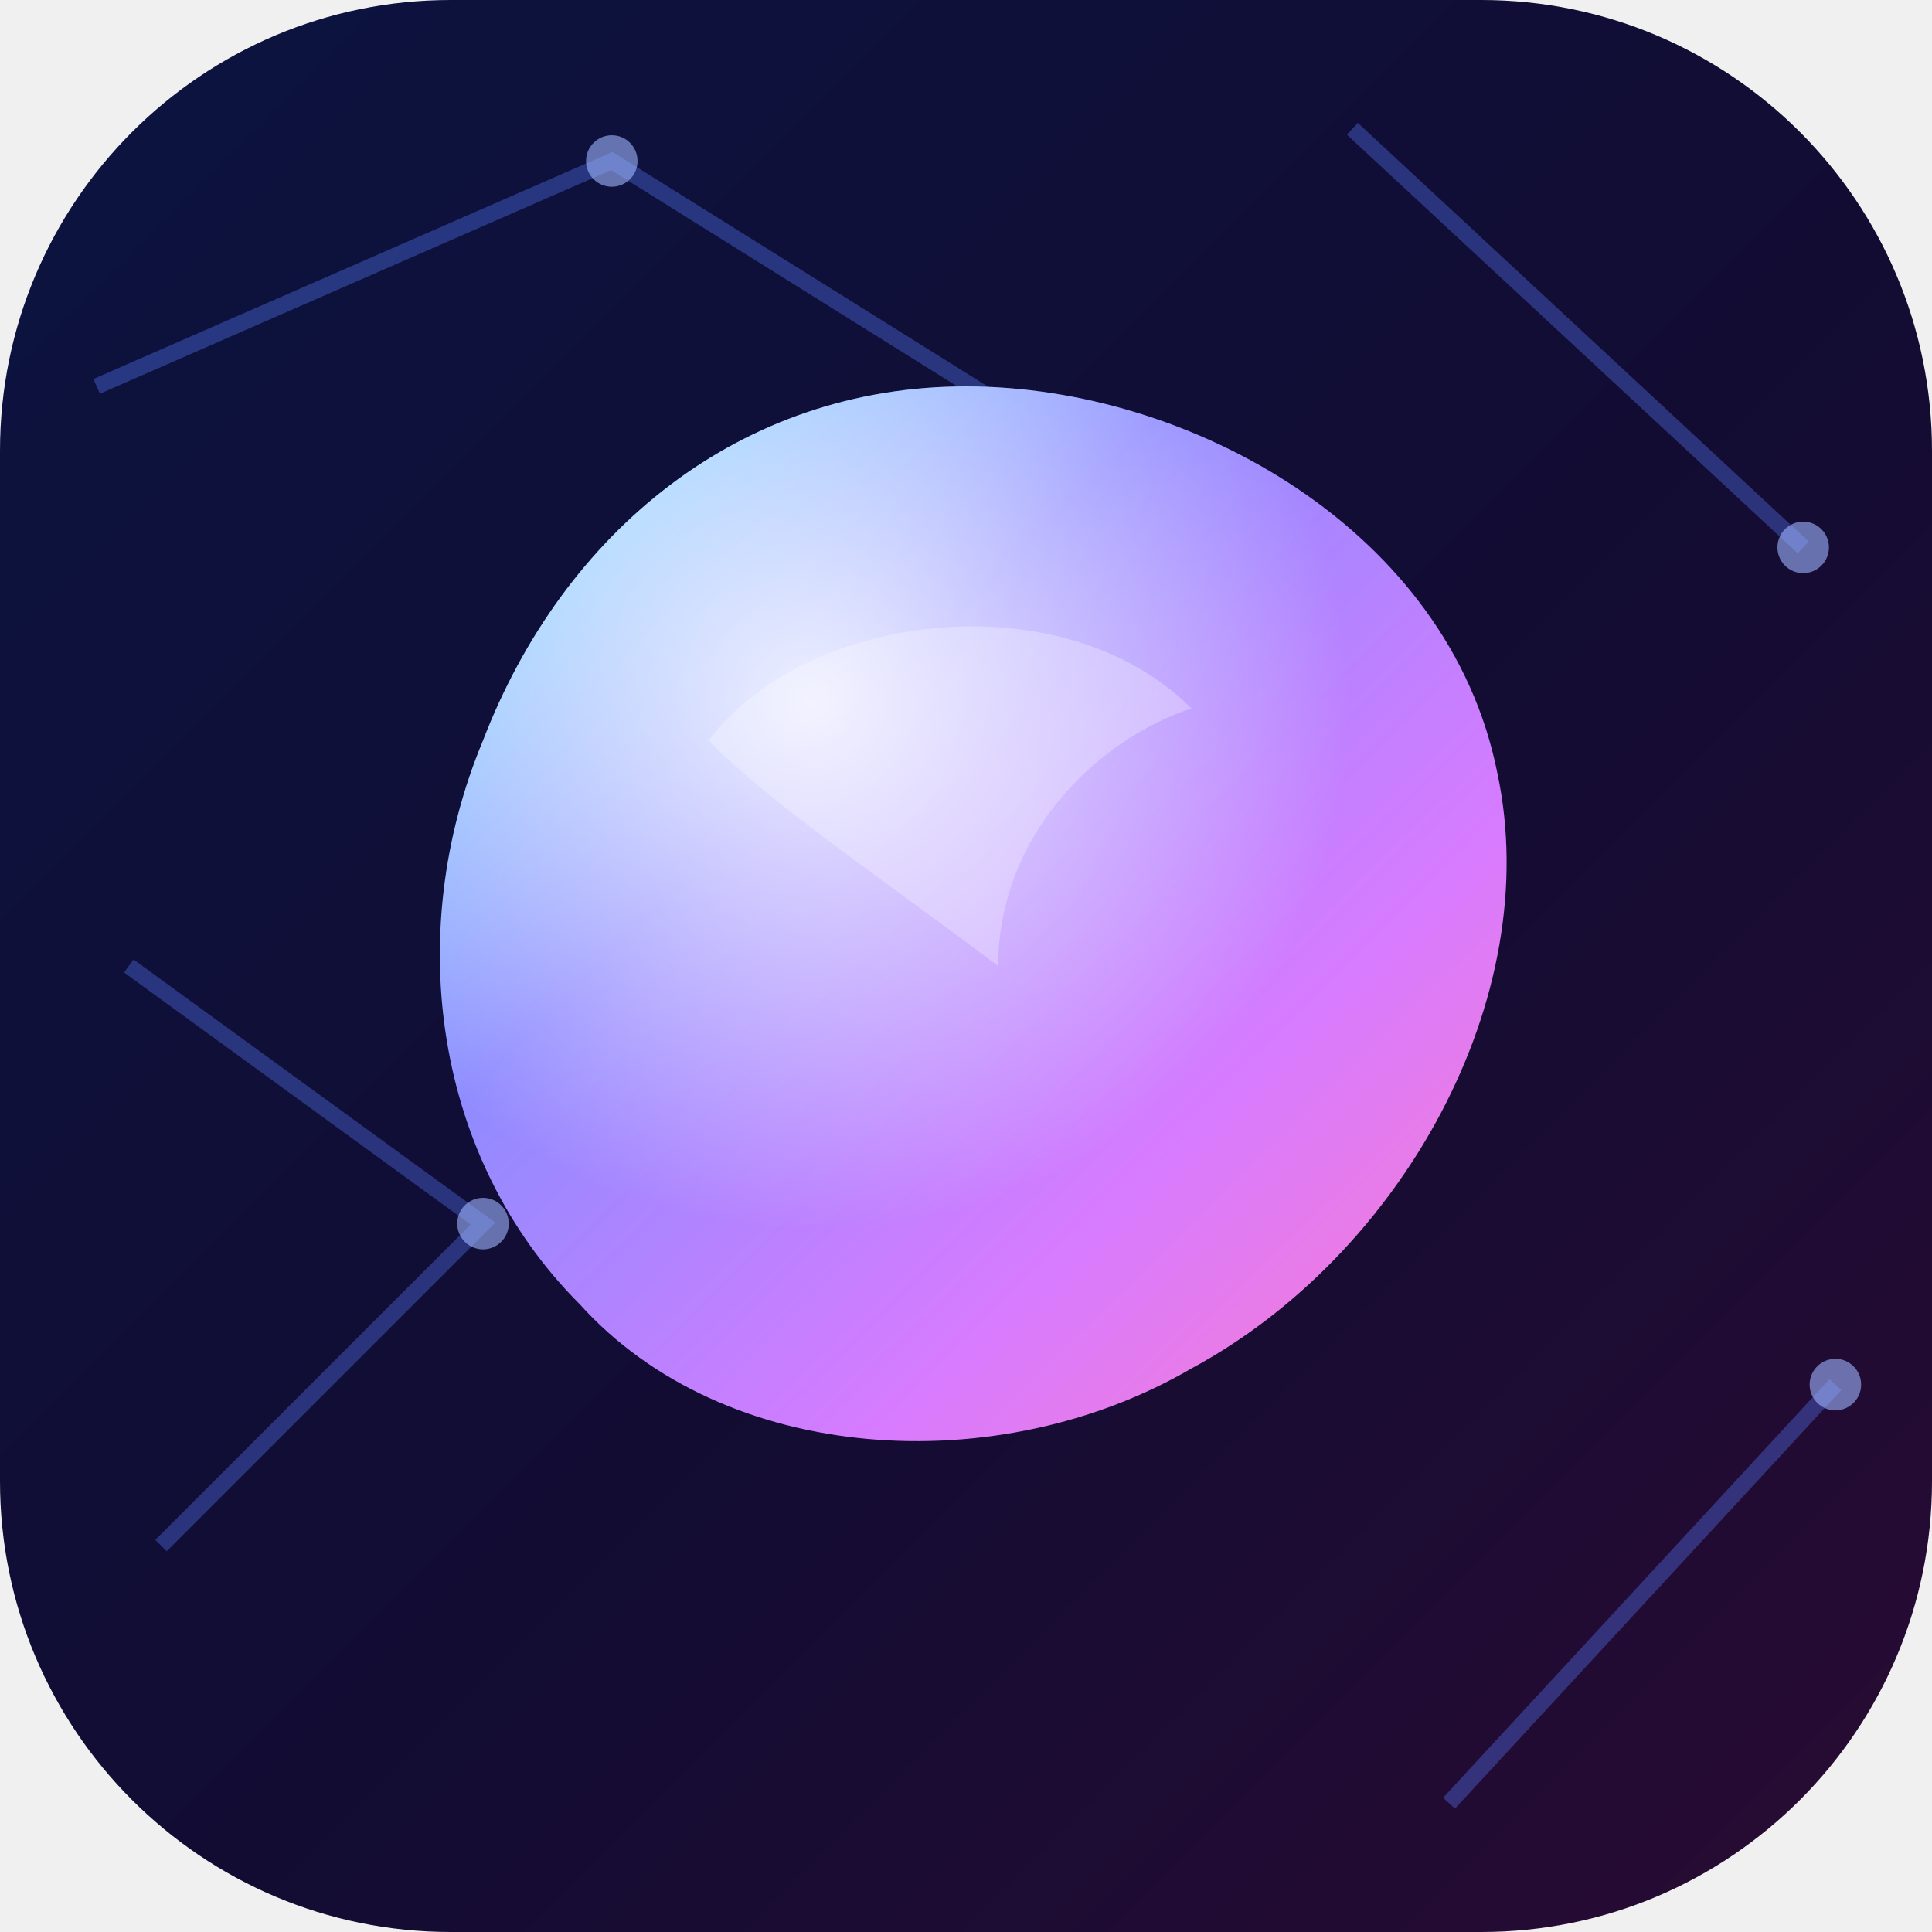
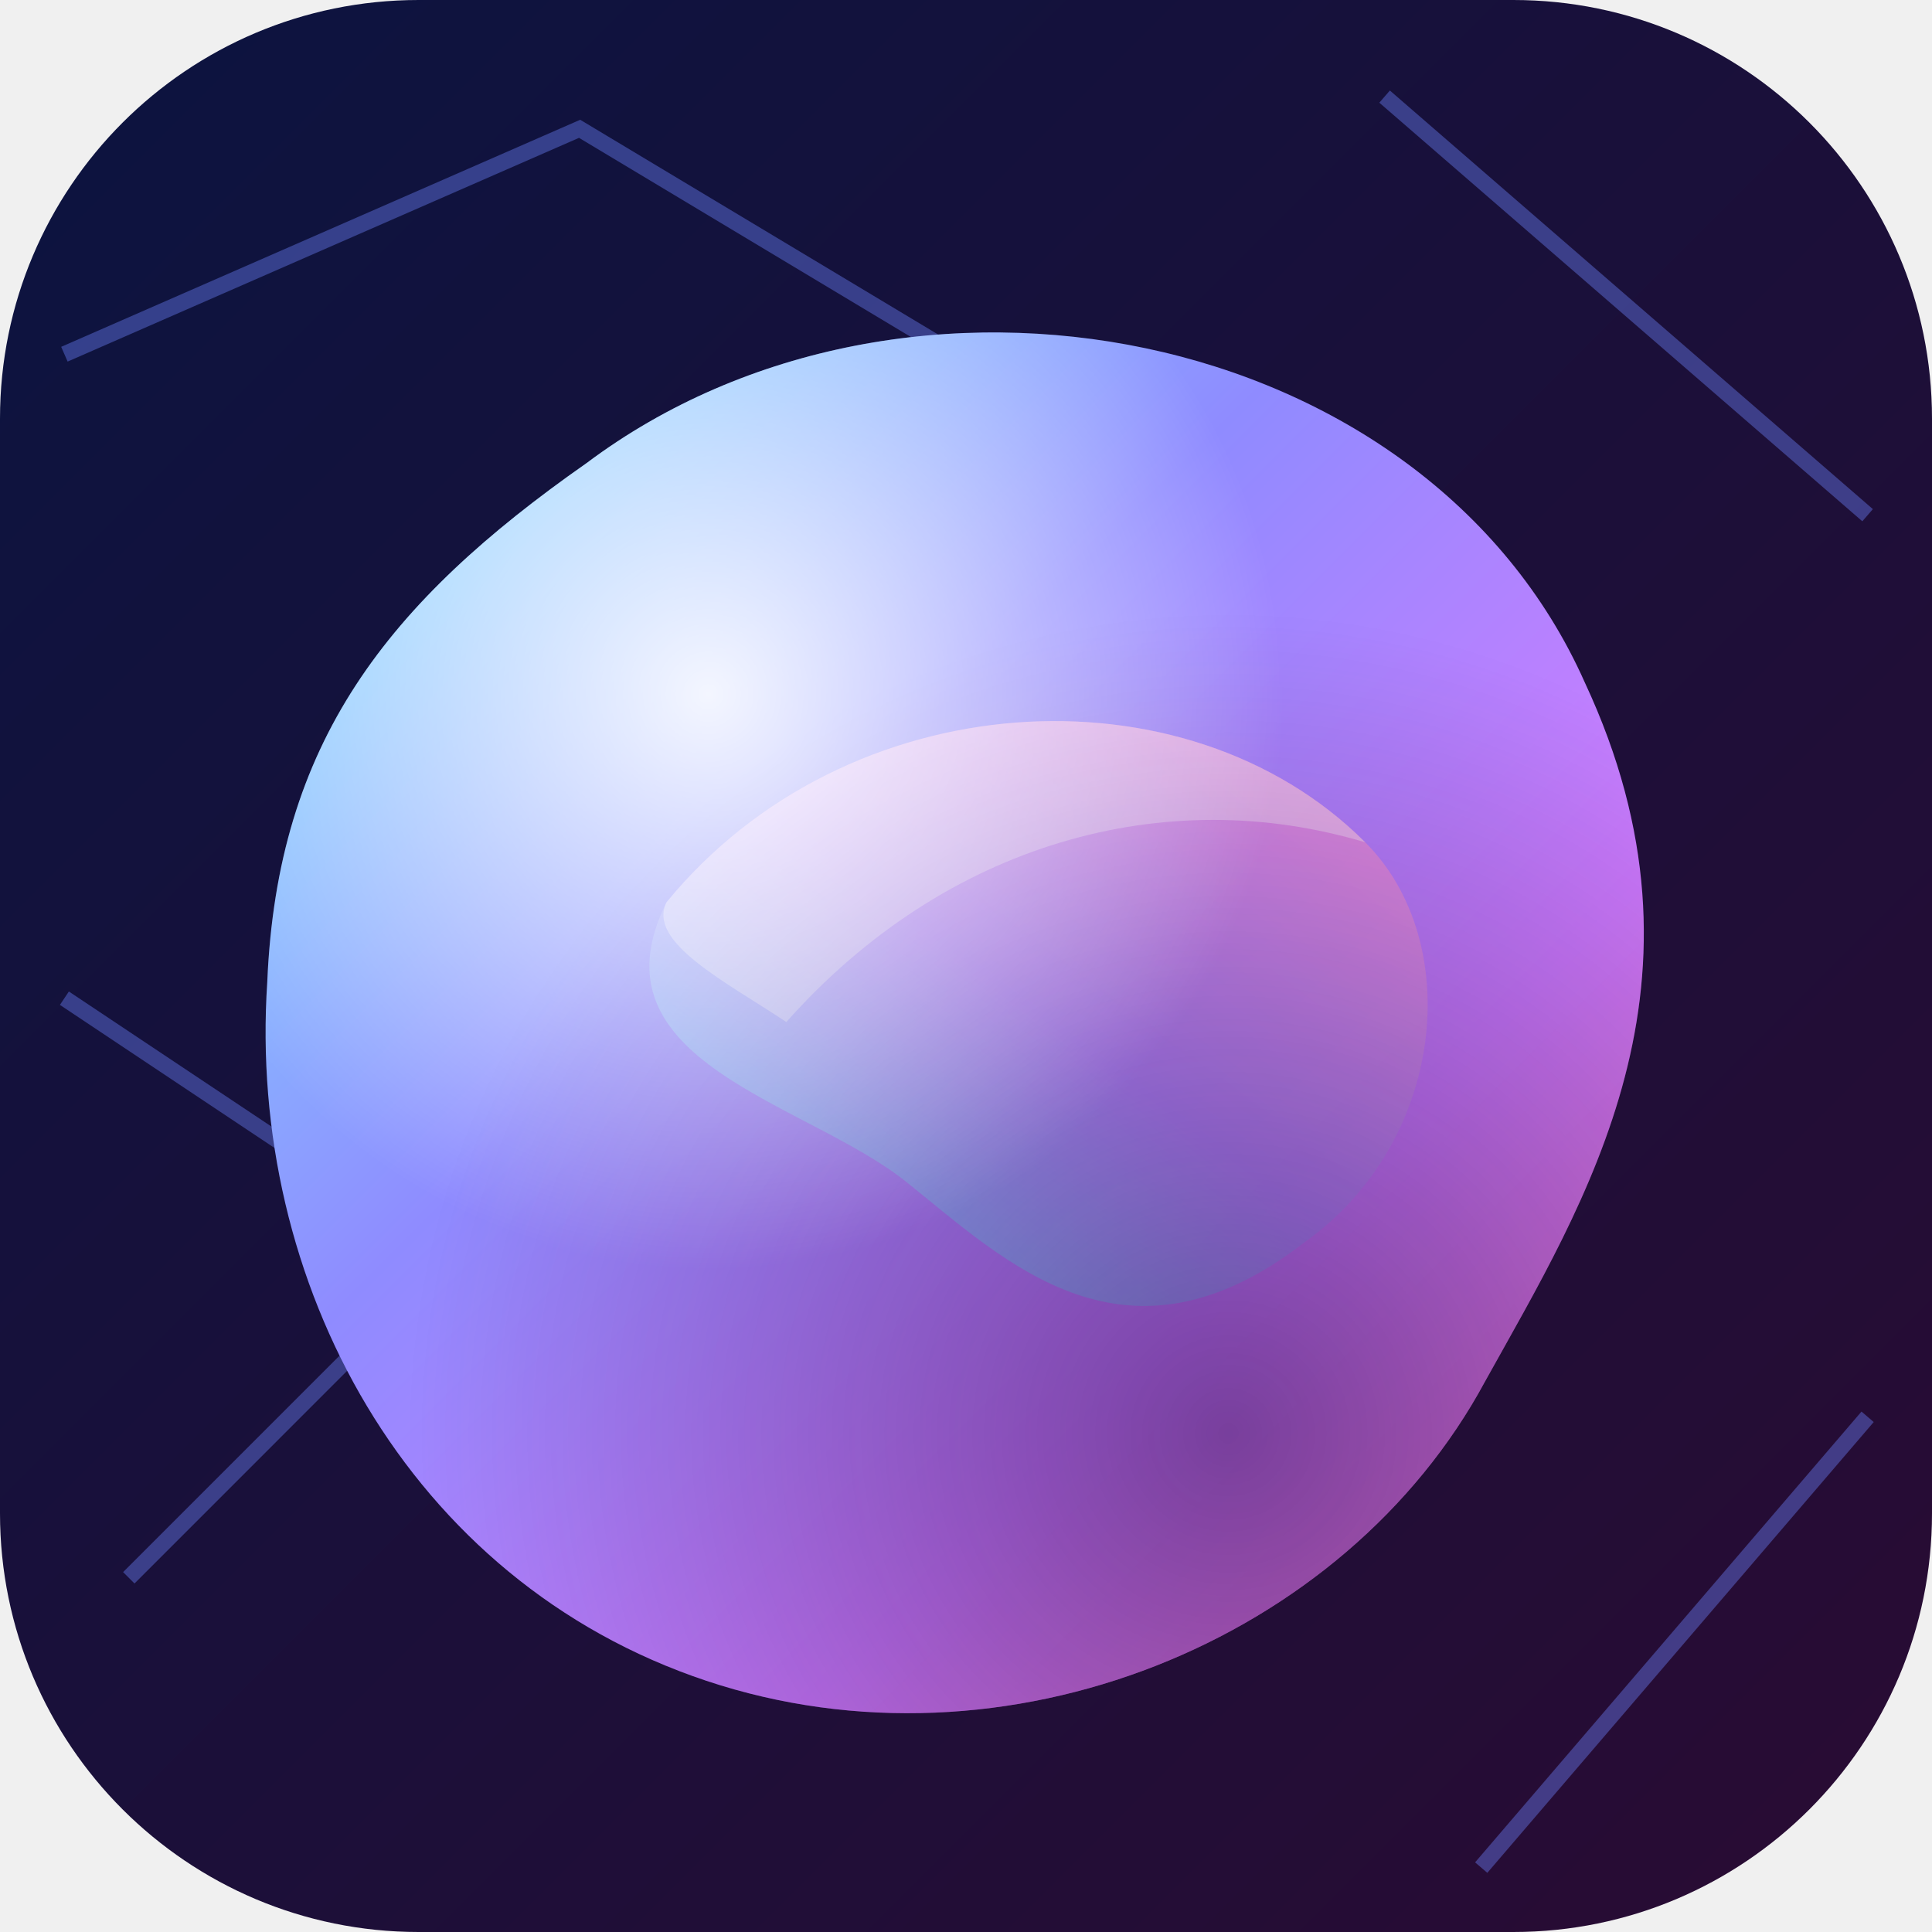
<svg xmlns="http://www.w3.org/2000/svg" viewBox="0 0 120 120" role="img" aria-label="TechSeva">
  <defs>
-     <linearGradient id="bg" x1="0" y1="0" x2="1" y2="1">
-       <stop offset="0" stop-color="#0b1440" />
-       <stop offset=".55" stop-color="#120c33" />
-       <stop offset="1" stop-color="#2a0b33" />
+     <linearGradient id="g1" x1="0" y1="0" x2="1" y2="1">
+       <stop offset="0" stop-color="#7ef0ff" />
+       <stop offset=".38" stop-color="#8f8bff" />
+       <stop offset=".7" stop-color="#d07bff" />
+       <stop offset="1" stop-color="#ff74c0" />
    </linearGradient>
-     <linearGradient id="blob" x1="0" y1="0" x2="1" y2="1">
-       <stop offset="0" stop-color="#7ef0ff" />
-       <stop offset=".35" stop-color="#8f8bff" />
-       <stop offset=".7" stop-color="#d77bff" />
-       <stop offset="1" stop-color="#ff7ac8" />
+     <linearGradient id="g2" x1="1" y1="0" x2="0" y2="1">
+       <stop offset="0" stop-color="#ff8fd0" />
+       <stop offset=".5" stop-color="#b98bff" />
+       <stop offset="1" stop-color="#6fe6ff" />
    </linearGradient>
-     <radialGradient id="shine" cx=".35" cy=".3" r=".5">
-       <stop offset="0" stop-color="#fff" stop-opacity=".85" />
+     <radialGradient id="hl" cx=".32" cy=".26" r=".42">
+       <stop offset="0" stop-color="#fff" stop-opacity=".9" />
      <stop offset="1" stop-color="#fff" stop-opacity="0" />
    </radialGradient>
+     <radialGradient id="sh" cx=".7" cy=".8" r=".6">
+       <stop offset="0" stop-color="#2a0f55" stop-opacity=".55" />
+       <stop offset="1" stop-color="#2a0f55" stop-opacity="0" />
+     </radialGradient>
  </defs>
-   <rect width="120" height="120" rx="28" fill="url(#bg)" />
-   <g stroke="#5a7bff" stroke-opacity=".35" stroke-width="1" fill="none">
-     <path d="M6 24 L38 10 L70 30 M84 8 L112 34 M10 96 L30 76 L8 60 M90 112 L114 86" />
+   <linearGradient id="bg" x1="0" y1="0" x2="1" y2="1">
+     <stop offset="0" stop-color="#0b1440" />
+     <stop offset="1" stop-color="#2a0b33" />
+   </linearGradient>
+   <rect width="120" height="120" rx="26" fill="url(#bg)" />
+   <g stroke="#6f86ff" stroke-opacity=".4" stroke-width="1" fill="none">
+     <path d="M4 22 L36 8 L66 26 M86 6 L116 32 M8 98 L28 78 L4 62 M92 116 L116 88" />
  </g>
-   <g fill="#9fb4ff" fill-opacity=".6">
-     <circle cx="38" cy="10" r="1.6" />
-     <circle cx="70" cy="30" r="1.6" />
-     <circle cx="30" cy="76" r="1.6" />
-     <circle cx="112" cy="34" r="1.6" />
-     <circle cx="114" cy="86" r="1.6" />
+   <g transform="translate(60 61) scale(.62)">
+     <path d="M-38-52C-6-76 46-66 62-30c14 30 0 52-10 70-14 26-48 40-78 30-30-10-46-40-44-70 1-24 12-38 32-52z" fill="url(#g1)" />
+     <path d="M-30-8c18-22 52-24 70-6 10 10 8 30-6 40-18 14-30 2-40-6-10-8-32-12-24-28z" fill="url(#g2)" opacity=".85" />
+     <path d="M-30-8c18-22 52-24 70-6-20-6-42 0-58 18-6-4-14-8-12-12z" fill="#fff" opacity=".35" />
+     <path d="M-38-52C-6-76 46-66 62-30c14 30 0 52-10 70-14 26-48 40-78 30-30-10-46-40-44-70 1-24 12-38 32-52z" fill="url(#sh)" />
+     <path d="M-38-52C-6-76 46-66 62-30c14 30 0 52-10 70-14 26-48 40-78 30-30-10-46-40-44-70 1-24 12-38 32-52z" fill="url(#hl)" />
  </g>
-   <path d="M60 24c14 0 30 9 33 24 3 14-6 30-19 37-12 7-29 6-38-4-9-9-11-23-6-35 5-13 16-22 30-22z" fill="url(#blob)" />
-   <path d="M44 46c6-8 22-10 30-2-6 2-12 8-12 16-8-6-14-10-18-14z" fill="#fff" fill-opacity=".28" />
-   <path d="M60 24c14 0 30 9 33 24 3 14-6 30-19 37-12 7-29 6-38-4-9-9-11-23-6-35 5-13 16-22 30-22z" fill="url(#shine)" />
</svg>
